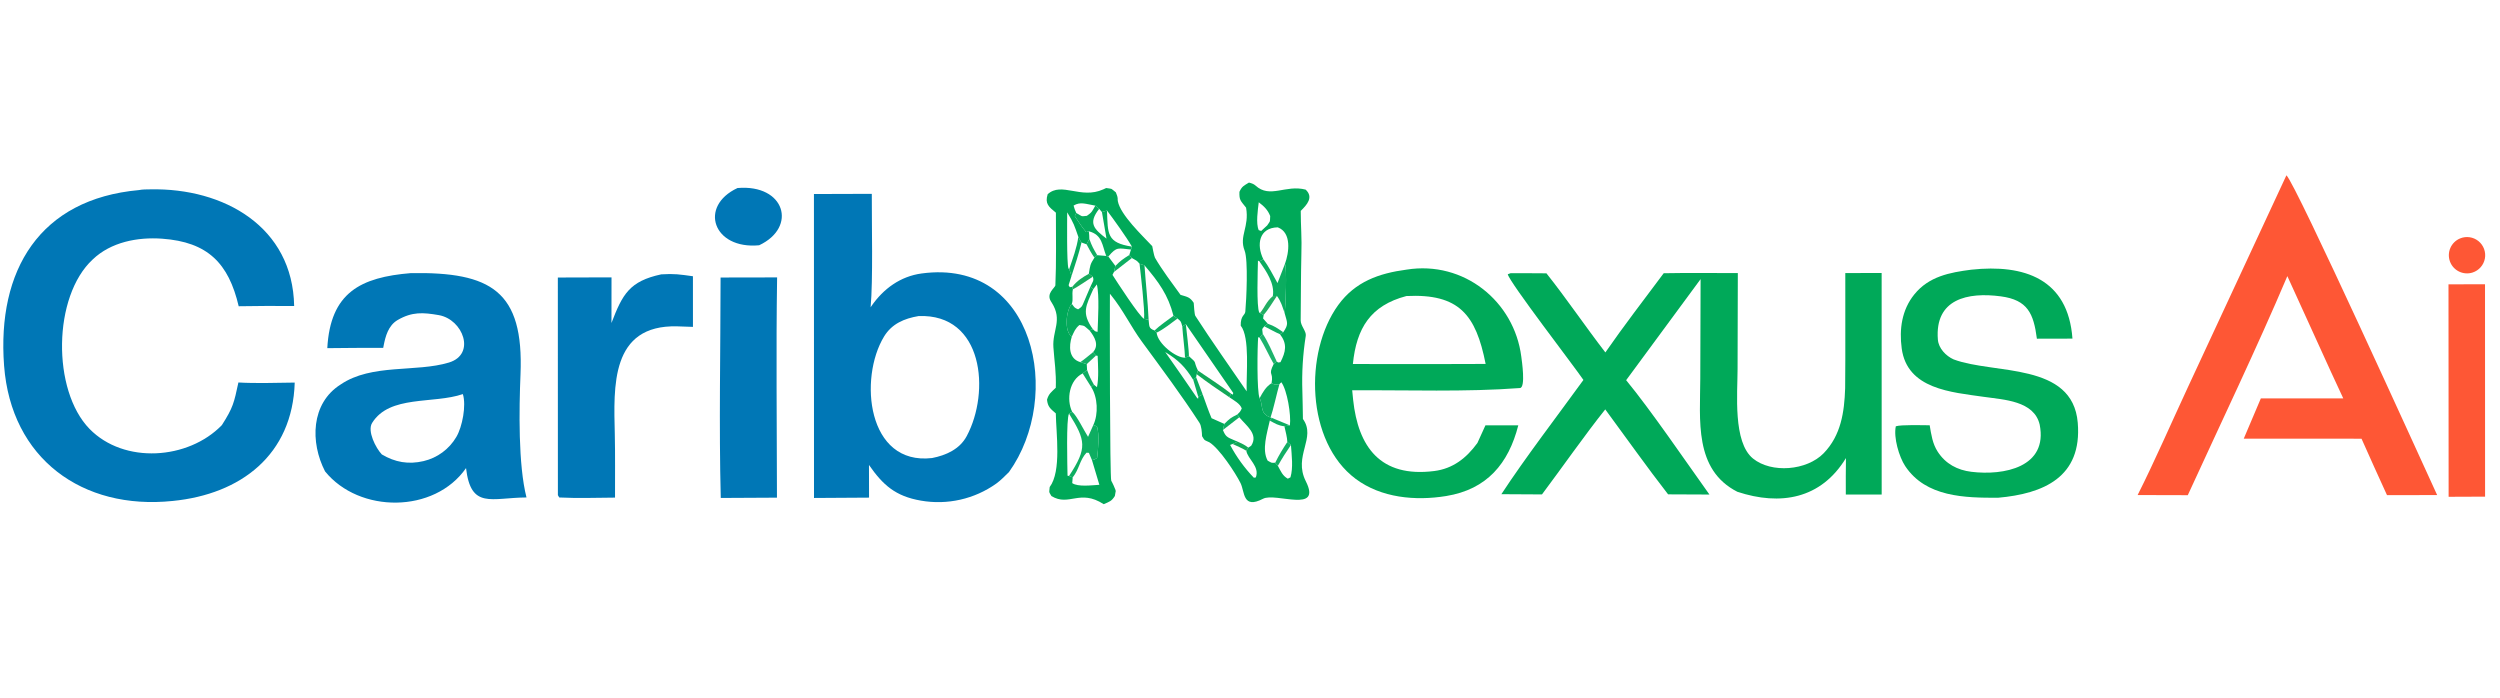
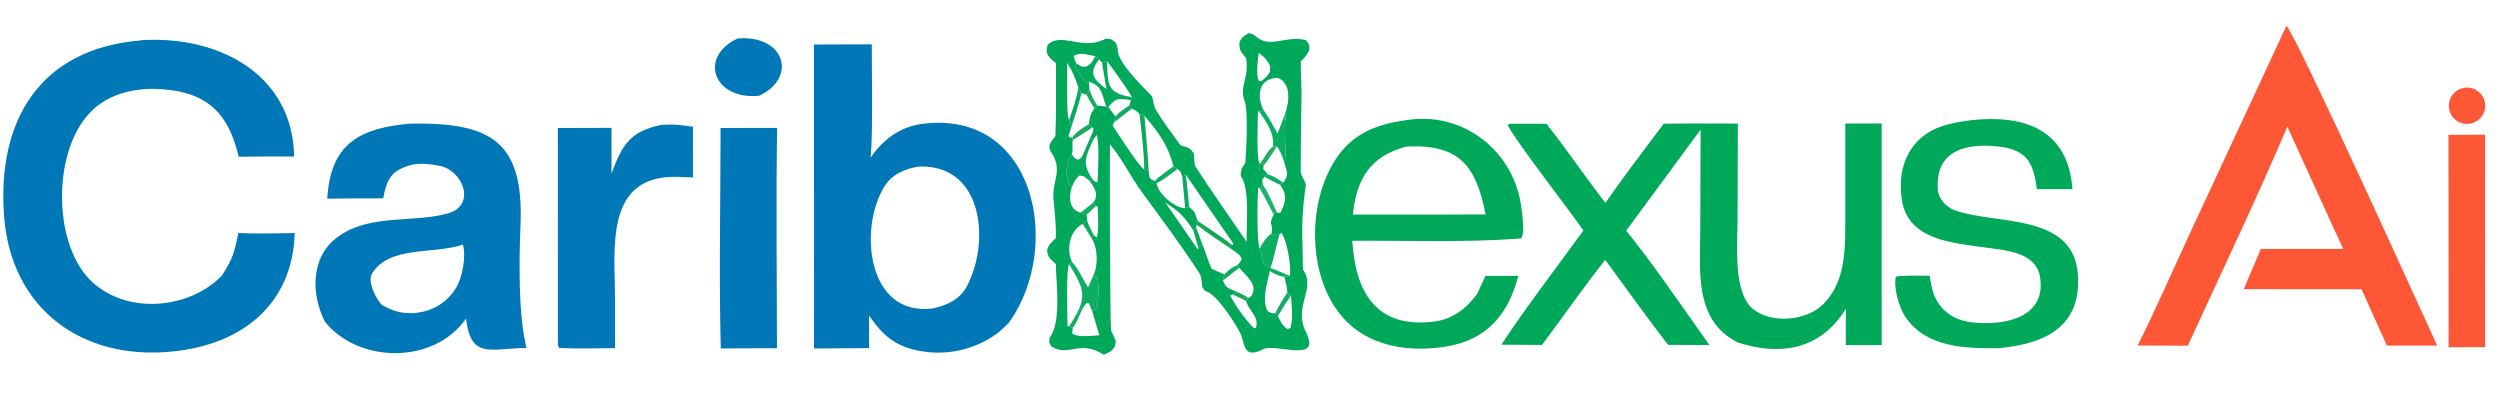
- <svg xmlns="http://www.w3.org/2000/svg" version="1.1" style="display: block;" viewBox="275 820 1505 420" preserveAspectRatio="xMidYMid meet">
+ <svg xmlns="http://www.w3.org/2000/svg" version="1.1" style="display: block;" viewBox="275 910 1505 240" preserveAspectRatio="xMidYMid meet">
  <path transform="translate(0,0)" fill="rgb(0,119,182)" d="M 764.99 936.801 L 799.823 936.692 C 799.744 954.933 800.617 988.513 799.112 1004.99 L 799.639 1004.21 C 806.828 993.819 817.079 986.343 829.831 984.624 C 898.242 975.4 915.06 1058.62 882.423 1104.15 C 880.164 1106.41 877.323 1109.26 874.764 1111.11 C 861.626 1120.47 845.289 1124.16 829.406 1121.38 C 814.027 1118.74 806.461 1111.91 798.122 1099.9 L 798.168 1119.57 L 765.027 1119.78 L 764.99 936.801 z M 836.098 1095.74 C 844.523 1094.12 852.759 1090.39 856.951 1082.56 C 871.224 1055.93 867.107 1008.74 827.999 1010.27 C 819.36 1011.74 811.884 1014.89 807.198 1022.59 C 791.945 1047.65 796.936 1100.31 836.098 1095.74 z" />
  <path transform="translate(0,0)" fill="rgb(0,169,89)" d="M 1026.86 929.907 C 1028.29 930.278 1029.72 930.696 1030.81 931.7 C 1039.55 939.728 1048.89 930.986 1061 934.155 C 1065.93 938.759 1061.79 943.264 1058.05 946.959 C 1058.03 955.801 1058.79 963.612 1058.43 972.881 C 1058.12 986.207 1058.15 999.554 1058.01 1012.88 C 1057.97 1016.13 1061.5 1019.48 1061.08 1022.1 C 1059.32 1033.28 1058.63 1044.4 1059.03 1055.71 C 1059.23 1061.19 1059.23 1066.73 1059.36 1072.22 C 1067.6 1083.63 1053.36 1094.38 1061.09 1109.69 C 1071.02 1129.35 1042.9 1116.3 1035.36 1120.25 C 1023.03 1126.71 1024.42 1116.16 1021.82 1110.87 C 1018.77 1104.69 1009.01 1089.89 1003.02 1086.25 C 1000.18 1084.84 1000.39 1085.64 998.637 1082.59 C 998.547 1080.27 998.325 1076.45 997.08 1074.54 C 986.163 1057.72 974.236 1041.79 962.394 1025.63 C 955.732 1016.55 951.19 1006.68 943.736 997.537 L 943.167 996.852 C 943.055 1008.58 943.107 1107.64 943.974 1109.39 C 944.449 1110.34 944.983 1111.27 945.401 1112.25 L 945.865 1113.37 C 947.126 1116.34 946.653 1114.77 946.146 1118.59 C 944.114 1121.81 942.914 1121.98 939.439 1123.52 C 924.883 1114.14 918.655 1125.15 907.952 1118.62 C 906.167 1115.43 906.63 1117.15 906.911 1113.21 C 914.122 1103.64 910.753 1080.78 910.597 1068.86 C 907.215 1065.95 905.769 1064.87 905.301 1060.62 C 906.339 1057.03 907.903 1056.03 910.587 1053.43 C 910.901 1043.95 909.772 1038.09 909.147 1029.03 C 908.45 1018.93 914.79 1012.72 908.212 1002.31 L 907.665 1001.43 C 904.589 996.563 910.26 993.236 910.335 991.702 C 910.942 979.238 910.672 959.914 910.65 948.037 C 906.238 944.427 903.948 942.587 905.695 936.932 C 914.107 929.233 925.615 940.145 939.194 933.991 L 940.916 933.193 C 945.159 933.873 943.266 933.083 946.747 935.806 C 948.4 939.707 947.596 939.335 947.933 941.105 C 949.515 949.392 962.694 961.83 968.648 968.171 C 968.637 968.159 969.761 974.226 970.288 975.14 C 974.554 982.532 980.691 990.6 985.677 997.5 C 990.138 998.823 991.365 998.943 993.618 1002.31 C 993.706 1003.66 994.07 1009.33 994.563 1010.1 C 1003.81 1024.48 1016.03 1041.76 1025.49 1055.58 C 1025.15 1045.64 1027.59 1023.12 1021.91 1016.03 C 1021.79 1009.82 1024.47 1009.89 1024.68 1007.63 C 1025.34 1000.47 1026.48 976.594 1024.26 970.89 C 1020.78 961.962 1027.22 956.815 1025.14 945.01 C 1021.73 940.679 1021 940.575 1021.14 935.48 C 1022.67 932.131 1023.74 931.839 1026.86 929.907 z M 920.414 1067.86 L 918.551 1069.01 C 916.798 1071.95 917.553 1100.59 917.652 1106.36 L 918.549 1106.55 L 920.772 1107.39 L 920.479 1110.84 C 923.981 1113.24 932.254 1112.11 936.813 1111.85 L 932.372 1097 C 934.31 1096.56 933.698 1096.73 935.457 1095.68 C 936.109 1090.53 936.946 1081.7 935.387 1076.72 L 933.194 1075.83 C 936.301 1069.27 935.843 1059.08 931.9 1052.99 L 933.556 1051.6 L 935.384 1053.09 C 936.527 1047.18 936.028 1040.27 935.782 1034.2 L 934.788 1034.05 L 933.005 1032 C 936.887 1027.68 933.858 1022.68 930.9 1018.94 L 932.892 1018.15 C 934.632 1019.75 933.662 1019.25 935.725 1019.79 C 935.977 1012.75 936.937 997.647 935.292 991.217 L 933.175 994.056 L 931.447 992.533 C 932.856 989.31 933.711 989.053 932.886 986.559 L 930.47 984.826 C 931.294 979.845 931.175 979.22 933.842 975.124 L 935.543 973.629 L 940.954 974.08 L 942.231 974.434 L 946.473 980.098 L 945.597 983.722 L 944.717 985.481 C 946.906 988.949 961.113 1010.88 963.732 1011.92 L 966.467 1012.52 C 966.978 1016.11 966.224 1017.6 970.045 1018.95 L 971.282 1020.29 C 972.005 1026.98 983.06 1035.55 988.387 1035.32 L 990.71 1034.4 C 996.115 1039.17 993.104 1036.73 996.175 1043.1 L 995.401 1045.28 L 995.08 1047.1 L 993.349 1048.73 C 988.393 1040.71 984.384 1036.78 976.468 1031.93 C 982.986 1041.18 989.433 1050.48 995.81 1059.83 L 996.396 1059.79 L 996.315 1058.79 L 999.013 1057.45 C 1000.69 1062.06 1002.45 1067.3 1004.36 1071.76 L 1012.05 1075.19 L 1011.19 1078.85 C 1012.81 1082.78 1013.57 1083.16 1018 1085.02 C 1018.69 1085.31 1019.4 1085.6 1020.1 1085.87 L 1017.03 1087.27 L 1015.52 1087.85 C 1019.35 1095.06 1024.16 1101.7 1029.82 1107.59 L 1031.01 1107.42 C 1033.47 1100.76 1026.14 1096.47 1025.27 1091.35 L 1026.45 1089.48 L 1028.19 1088.37 C 1032.78 1081.37 1025.26 1076.32 1021.06 1071.2 L 1019.85 1069.51 C 1021.55 1067.88 1021.53 1068.01 1022.54 1065.9 C 1021.59 1062.99 1017.75 1060.99 1015 1059.11 L 1016.14 1057.03 L 1017.2 1057.58 L 1017.4 1056.54 L 988.88 1015.18 L 986.729 1016.47 C 985.919 1013.58 986.152 1013.6 983.856 1011.75 L 981.416 1010.09 C 978.272 997.58 972.436 989.622 963.984 979.739 L 960.995 978.763 C 959.27 976.638 958.937 976.816 956.396 975.323 L 954.844 973.487 L 955.852 970.217 L 956.424 968.47 C 953.238 962.919 945.191 951.683 941.419 946.757 C 940.961 946.783 938.891 947.508 938.367 947.677 L 936.704 945.73 L 934.361 943.792 C 928.721 942.834 925.382 941.266 921.301 943.754 C 921.919 946.012 921.981 946.066 922.908 948.192 L 922.004 950.127 C 924.08 953.193 926.461 956.96 928.849 959.709 L 930.486 959.236 C 930.638 960.889 930.825 962.189 930.782 963.845 L 929.096 967.065 L 926.076 965.993 C 925.277 964.975 924.774 963.783 924.16 962.596 C 921.815 955.893 921.435 954.3 917.445 947.821 C 917.449 952.993 917.09 978.243 918.227 981.696 L 918.682 981.95 L 920.054 986.113 L 918.301 991.701 L 919.029 992.913 L 920.546 992.618 L 920.876 994.171 C 920.165 997.609 921.207 1000.03 920.258 1002.91 C 916.73 1006.75 915.466 1019.52 920.226 1022.65 C 918.432 1028.33 918.295 1035.93 925.33 1037.99 L 929.227 1039.2 L 929.412 1042.65 C 928.795 1043.17 927.38 1044.44 926.759 1044.81 C 918.683 1048.8 916.86 1060.47 920.414 1067.86 z M 1035.53 976.069 L 1033.16 977.344 L 1032.29 976.893 C 1032.18 982.507 1031.35 1004.93 1033.08 1008.13 L 1033.52 1008.45 L 1035.73 1009.6 L 1035.38 1011.72 L 1038.21 1014.88 L 1036.11 1016.44 C 1034.33 1018.79 1034.91 1017.43 1035.16 1020.93 L 1033.29 1023.29 L 1032.42 1022.97 C 1031.93 1028.56 1031.54 1055.87 1033.29 1059.7 C 1035.68 1064.3 1033.06 1068.83 1039.87 1071.32 L 1040.78 1071.63 L 1039.41 1073.22 C 1037.75 1080.84 1034.5 1090.69 1038.13 1097.31 C 1040.9 1098.76 1039.75 1098.6 1042.65 1098.58 L 1044.28 1100.43 C 1046.09 1103.73 1047.03 1106.35 1050.26 1108.17 L 1051.85 1107.36 C 1053.6 1101.5 1052.58 1094.16 1052.15 1087.87 L 1049.97 1086.08 C 1049.92 1083.37 1048.84 1079.43 1048.21 1076.63 L 1051.52 1076.07 C 1052.32 1069.83 1049.9 1054.92 1046.37 1050.11 L 1045.22 1051.22 C 1042.67 1051.6 1042.76 1051.78 1040.48 1050.69 C 1041.77 1043.52 1038.13 1046.37 1041.78 1039.09 L 1043.54 1037.52 L 1044.39 1038.23 L 1045.84 1038.04 C 1049.07 1031.7 1050.04 1027.04 1045.57 1021.22 L 1047.52 1020 C 1050.99 1014.94 1049.88 1014.33 1048.3 1008.35 C 1049.02 1005.43 1049.79 980.991 1048.53 978.876 C 1051.02 972.099 1052.7 960.023 1044.22 956.859 C 1032.86 957.065 1031.26 967.386 1035.53 976.069 z M 1032.77 941.775 C 1032.22 946.431 1030.96 954.447 1032.75 958.553 L 1034.24 959.028 L 1037.84 955.723 C 1040.03 952.419 1039.37 954.21 1039.66 950.065 C 1038.27 946.426 1035.95 944.153 1032.77 941.775 z" />
  <path transform="translate(0,0)" fill="rgb(0,169,89)" fill-opacity="0.98" d="M 922.908 948.192 C 926.857 950.434 925.39 950.341 929.297 949.93 C 932.386 947.867 932.596 946.992 934.361 943.792 L 936.704 945.73 C 929.882 954.413 933.572 957.902 941.104 963.647 L 938.367 947.677 C 938.891 947.508 940.961 946.783 941.419 946.757 C 941.939 960.827 941.17 966.117 956.424 968.47 L 955.852 970.217 C 948.107 969.498 947.327 968.278 942.231 974.434 L 940.954 974.08 C 938.473 967.847 938.728 961.348 930.486 959.236 L 928.849 959.709 C 926.461 956.96 924.08 953.193 922.004 950.127 L 922.908 948.192 z" />
  <path transform="translate(0,0)" fill="rgb(0,169,89)" fill-opacity="0.945" d="M 920.414 1067.86 C 923.352 1070.36 927.475 1079.03 930.007 1082.98 L 933.194 1075.83 L 935.387 1076.72 C 936.946 1081.7 936.109 1090.53 935.457 1095.68 C 933.698 1096.73 934.31 1096.56 932.372 1097 L 930.508 1092.62 L 929.058 1092.52 C 924.855 1097.12 924.813 1102.29 920.772 1107.39 L 918.549 1106.55 C 929.696 1089.61 928.606 1085.22 918.551 1069.01 L 920.414 1067.86 z" />
  <path transform="translate(0,0)" fill="rgb(0,169,89)" fill-opacity="0.969" d="M 931.447 992.533 L 933.175 994.056 C 928.801 1004.01 925.87 1008.27 932.892 1018.15 L 930.9 1018.94 C 927.509 1016.18 928.532 1016.19 924.801 1015.66 C 922.19 1017.87 921.69 1019.58 920.226 1022.65 C 915.466 1019.52 916.73 1006.75 920.258 1002.91 C 921.811 1005.01 921.677 1005.26 924.025 1006.22 C 926.37 1004.69 926.388 1004.45 927.489 1001.83 L 931.447 992.533 z" />
  <path transform="translate(0,0)" fill="rgb(0,169,89)" fill-opacity="0.957" d="M 1035.53 976.069 C 1038.6 980.114 1041.54 985.876 1044.06 990.407 L 1048.53 978.876 C 1049.79 980.991 1049.02 1005.43 1048.3 1008.35 C 1046.89 1004.33 1046.23 1001.57 1043.71 998.153 L 1041.24 998.246 C 1042.52 990.729 1037.24 983.181 1033.16 977.344 L 1035.53 976.069 z" />
  <path transform="translate(0,0)" fill="rgb(0,169,89)" fill-opacity="0.957" d="M 1040.48 1050.69 C 1042.76 1051.78 1042.67 1051.6 1045.22 1051.22 C 1043.69 1056.54 1041.41 1067.06 1039.87 1071.32 C 1033.06 1068.83 1035.68 1064.3 1033.29 1059.7 C 1035.24 1056.09 1037.03 1052.82 1040.48 1050.69 z" />
  <path transform="translate(0,0)" fill="rgb(0,0,0)" fill-opacity="0.012" d="M 976.468 1031.93 C 984.384 1036.78 988.393 1040.71 993.349 1048.73 L 996.315 1058.79 L 996.396 1059.79 L 995.81 1059.83 C 989.433 1050.48 982.986 1041.18 976.468 1031.93 z" />
  <path transform="translate(0,0)" fill="rgb(0,169,89)" fill-opacity="0.965" d="M 960.995 978.763 L 963.984 979.739 C 964.707 990.347 966.026 1002.09 966.467 1012.52 L 963.732 1011.92 C 964.313 1007.14 961.624 984.102 960.995 978.763 z" />
  <path transform="translate(0,0)" fill="rgb(0,162,76)" fill-opacity="0.933" d="M 996.175 1043.1 C 1001.96 1047.07 1010.87 1052.8 1016.14 1057.03 L 1015 1059.11 C 1008.01 1054.44 1002.08 1050.36 995.401 1045.28 L 996.175 1043.1 z" />
  <path transform="translate(0,0)" fill="rgb(0,169,89)" fill-opacity="0.886" d="M 1035.16 1020.93 C 1038.51 1026.12 1040.95 1031.89 1043.54 1037.52 L 1041.78 1039.09 C 1038.8 1033.94 1036.64 1028.81 1033.29 1023.29 L 1035.16 1020.93 z" />
  <path transform="translate(0,0)" fill="rgb(0,169,89)" fill-opacity="0.965" d="M 924.16 962.596 C 924.774 963.783 925.277 964.975 926.076 965.993 C 924.356 973.046 922.309 979.207 920.054 986.113 L 918.682 981.95 C 920.857 975.49 923.213 969.341 924.16 962.596 z" />
  <path transform="translate(0,0)" fill="rgb(0,169,89)" fill-opacity="0.961" d="M 986.729 1016.47 L 988.88 1015.18 C 989.258 1018.9 990.824 1031.46 990.71 1034.4 L 988.387 1035.32 C 988.208 1030.2 987.086 1022.31 986.729 1016.47 z" />
  <path transform="translate(0,0)" fill="rgb(0,169,89)" fill-opacity="0.949" d="M 970.045 1018.95 C 973.031 1016.07 977.964 1012.65 981.416 1010.09 L 983.856 1011.75 C 980.151 1014.52 975.344 1018.31 971.282 1020.29 L 970.045 1018.95 z" />
  <path transform="translate(0,0)" fill="rgb(0,169,89)" fill-opacity="0.929" d="M 1049.97 1086.08 L 1052.15 1087.87 C 1049.01 1092.47 1047.04 1095.55 1044.28 1100.43 L 1042.65 1098.58 C 1045.23 1093.47 1046.89 1090.79 1049.97 1086.08 z" />
  <path transform="translate(0,0)" fill="rgb(0,162,76)" fill-opacity="0.906" d="M 930.47 984.826 L 932.886 986.559 C 930.457 988.129 923.087 993.139 920.876 994.171 L 920.546 992.618 C 923.493 988.983 926.458 987.059 930.47 984.826 z" />
  <path transform="translate(0,0)" fill="rgb(0,169,89)" fill-opacity="0.949" d="M 954.844 973.487 L 956.396 975.323 L 945.597 983.722 L 946.473 980.098 C 949.767 976.698 950.805 976.135 954.844 973.487 z" />
  <path transform="translate(0,0)" fill="rgb(0,162,76)" fill-opacity="0.871" d="M 1041.24 998.246 L 1043.71 998.153 C 1041.7 1001.17 1037.99 1007.16 1035.73 1009.6 L 1033.52 1008.45 C 1036.64 1004.57 1037.23 1001.69 1041.24 998.246 z" />
  <path transform="translate(0,0)" fill="rgb(0,169,89)" fill-opacity="0.949" d="M 1019.85 1069.51 L 1021.06 1071.2 L 1011.19 1078.85 L 1012.05 1075.19 C 1015.44 1071.85 1015.66 1071.66 1019.85 1069.51 z" />
  <path transform="translate(0,0)" fill="rgb(0,169,89)" fill-opacity="0.945" d="M 1038.21 1014.88 C 1042.58 1016.47 1043.58 1017.34 1047.52 1020 L 1045.57 1021.22 C 1043.45 1020.37 1038.38 1017.59 1036.11 1016.44 L 1038.21 1014.88 z" />
  <path transform="translate(0,0)" fill="rgb(0,169,89)" fill-opacity="0.965" d="M 995.08 1047.1 L 999.013 1057.45 L 996.315 1058.79 L 993.349 1048.73 L 995.08 1047.1 z" />
  <path transform="translate(0,0)" fill="rgb(0,169,89)" fill-opacity="0.953" d="M 926.759 1044.81 C 927.38 1044.44 928.795 1043.17 929.412 1042.65 C 930.867 1046.68 931.455 1047.84 933.556 1051.6 L 931.9 1052.99 L 926.759 1044.81 z" />
  <path transform="translate(0,0)" fill="rgb(0,169,89)" fill-opacity="0.922" d="M 933.005 1032 L 934.788 1034.05 L 929.227 1039.2 L 925.33 1037.99 C 927.557 1036.57 930.835 1033.75 933.005 1032 z" />
  <path transform="translate(0,0)" fill="rgb(0,169,89)" fill-opacity="0.945" d="M 1040.78 1071.63 L 1051.52 1076.07 L 1048.21 1076.63 C 1044.42 1076.18 1042.76 1074.99 1039.41 1073.22 L 1040.78 1071.63 z" />
  <path transform="translate(0,0)" fill="rgb(0,169,89)" fill-opacity="0.941" d="M 929.096 967.065 L 930.782 963.845 C 932.351 968.219 933.157 969.605 935.543 973.629 L 933.842 975.124 C 931.9 972.368 930.687 970.003 929.096 967.065 z" />
  <path transform="translate(0,0)" fill="rgb(0,162,76)" fill-opacity="0.929" d="M 1020.1 1085.87 C 1022.85 1087.22 1024.05 1087.58 1026.45 1089.48 L 1025.27 1091.35 C 1023.13 1089.99 1019.45 1088.41 1017.03 1087.27 L 1020.1 1085.87 z" />
  <path transform="translate(0,0)" fill="rgb(0,119,182)" d="M 358.675 934.424 C 360.738 933.979 363.4 934.033 365.562 933.989 C 409.753 933.094 451.245 956.494 452.082 1004.22 C 440.953 1004.12 429.822 1004.17 418.693 1004.36 C 412.619 978.471 400.101 965.675 372.582 963.693 C 357.878 962.635 341.809 965.68 330.816 976.187 C 306.785 998.411 306.258 1054.95 328.88 1078.17 C 349.664 1099.5 388.286 1096.82 408.553 1075.94 C 415.355 1065.31 415.865 1062.57 418.52 1050.25 C 429.041 1050.88 441.733 1050.43 452.424 1050.31 C 451.111 1093.79 420.046 1117.52 378.91 1121.58 C 324.552 1127.21 281.68 1096.09 277.46 1040.15 C 273.122 982.651 298.897 939.822 358.675 934.424 z" />
  <path transform="translate(0,0)" fill="rgb(0,169,89)" d="M 1276.55 984.487 C 1291.13 984.197 1306.53 984.424 1321.17 984.397 L 1321.02 1042.18 C 1321 1056.77 1318.16 1086.18 1330.3 1096.03 C 1341.4 1105.04 1362.68 1103.33 1372.85 1092.85 C 1383.26 1082.11 1385.31 1068.12 1385.78 1053.73 C 1386.02 1030.69 1385.79 1007.45 1385.87 984.39 L 1407.75 984.331 L 1407.77 1117.73 L 1386.18 1117.71 C 1386.07 1110.52 1386.22 1102.99 1386.26 1095.76 C 1371.23 1120.47 1346.74 1124.59 1320.9 1116.06 C 1294.65 1102.69 1298.52 1072.76 1298.57 1047.78 L 1298.76 988.034 L 1253.94 1048.87 C 1268.67 1066.71 1290 1098.02 1304.08 1117.71 L 1279.2 1117.6 C 1266.74 1101.61 1253.5 1082.9 1241.36 1066.45 C 1229.13 1081.76 1215.21 1101.7 1203.27 1117.64 L 1178.83 1117.5 C 1193 1095.83 1212.75 1070.07 1228.22 1048.73 C 1222.4 1040.15 1183.77 990.082 1182.67 985.099 L 1184.36 984.475 C 1191.5 984.412 1198.8 984.516 1205.96 984.542 C 1217.91 999.588 1229.47 1016.66 1241.43 1032.16 C 1252.12 1016.7 1265.24 999.628 1276.55 984.487 z" />
  <path transform="translate(0,0)" fill="rgb(0,119,182)" d="M 522.423 984.406 C 570.484 983.666 590.425 995.035 588.344 1045.4 C 587.478 1066.36 586.924 1099.72 591.949 1119.47 C 570.692 1119.6 558.469 1126.76 555.552 1101.79 C 536.512 1129.2 491.256 1129.14 470.68 1103.77 C 461.706 1086.35 462.062 1062.8 480.093 1051.44 C 498.72 1038.78 525.55 1044.26 545.289 1038.24 C 561.668 1033.25 553.737 1012.24 539.142 1009.7 C 529.69 1008.06 523.075 1007.61 514.409 1012.64 C 508.701 1015.96 507.041 1022.55 505.963 1028 L 505.695 1029.41 C 494.474 1029.39 483.252 1029.45 472.032 1029.59 C 473.871 996.14 492.032 986.903 522.423 984.406 z M 504.862 1093.57 C 512.792 1098.28 520.875 1099.73 529.998 1097.58 C 538.281 1095.64 545.406 1090.39 549.71 1083.05 C 553.317 1077 555.785 1064.07 553.642 1057.24 C 535.922 1063.33 509.476 1057.64 498.995 1074.64 C 496.003 1079.5 501.193 1089.69 504.862 1093.57 z" />
  <path transform="translate(0,0)" fill="rgb(254,87,53)" d="M 1651.43 925.518 C 1657.29 931.09 1732.43 1096.89 1742.17 1118.04 L 1711.97 1118.07 C 1706.77 1106.86 1701.72 1095.38 1696.64 1084.1 L 1625.74 1084.07 L 1636.02 1059.85 L 1685.65 1059.84 C 1680.65 1049.32 1675.8 1038.42 1670.93 1027.81 L 1651.98 986.225 C 1633.91 1028.88 1611.52 1075.56 1592.05 1118.1 L 1561.85 1118.02 C 1571.9 1098.14 1582.6 1073.57 1592.16 1053 L 1651.43 925.518 z" />
  <path transform="translate(0,0)" fill="rgb(0,169,89)" d="M 1121.7 982.319 C 1156.24 976.766 1186.57 1001.4 1190.82 1034.7 C 1191.12 1037.08 1193.57 1053.33 1190.02 1053.6 C 1157.52 1056.07 1122.19 1054.75 1089.02 1054.95 C 1089.19 1056.88 1089.38 1058.81 1089.59 1060.74 C 1092.63 1088.88 1105.82 1107.65 1138.34 1103.57 C 1149.66 1102.15 1157.76 1095.8 1164.41 1086.66 L 1169.23 1076.06 L 1189.01 1076.05 C 1183.15 1099 1170.21 1114.6 1145.6 1118.61 C 1127.09 1121.62 1106.5 1119.79 1091.06 1108.24 C 1061.3 1085.99 1059.91 1032.19 1080.62 1003.62 C 1090.87 989.535 1105.11 984.544 1121.7 982.319 z M 1089.43 1039.14 L 1137.5 1039.18 L 1169.35 1039.09 C 1163.5 1009.41 1153.33 996.659 1121.65 998.216 C 1100.1 1003.89 1091.61 1017.48 1089.43 1039.14 z" />
  <path transform="translate(0,0)" fill="rgb(0,169,89)" d="M 1461.74 982.35 C 1493.51 978.917 1520 987.807 1522.62 1023.85 L 1501.21 1023.9 C 1499.23 1008.72 1495.65 1000.56 1479.52 998.405 C 1459.6 995.746 1439.64 999.924 1441.6 1024.45 C 1442.02 1029.72 1446.47 1034.3 1451.06 1036.35 C 1475.29 1045.5 1522.75 1037.8 1525.81 1074.5 C 1528.55 1107.39 1505.03 1117.22 1477.88 1119.64 C 1457.95 1119.71 1434.37 1119.34 1421.94 1100.6 C 1418.22 1094.98 1414.83 1083.39 1416.28 1076.63 C 1419.31 1075.58 1432.6 1076 1436.67 1076.02 C 1437.63 1081.69 1438.36 1087.08 1441.51 1091.94 C 1446.25 1099.25 1453.35 1103 1461.81 1104.03 C 1481.21 1106.4 1507.99 1101.36 1502.89 1075.61 C 1499.53 1061.24 1481.23 1060.63 1469.26 1058.9 C 1449.83 1056.1 1423.08 1054.33 1419.82 1029.69 C 1418.29 1018.15 1419.89 1006.57 1427.39 997.27 C 1436.15 986.398 1448.73 984.014 1461.74 982.35 z" />
  <path transform="translate(0,0)" fill="rgb(0,119,182)" d="M 673.07 985.161 C 680.977 984.657 684.218 985.205 692.144 986.302 L 692.157 1016.78 L 682.673 1016.46 C 642.456 1015.43 644.442 1052.7 645.11 1081.38 C 645.403 1093.94 645.197 1106.96 645.246 1119.56 C 634.508 1119.65 622.268 1120.03 611.658 1119.48 L 610.851 1118.08 L 610.819 987.07 L 643.133 986.974 L 643.101 1014.45 C 649.757 997.056 653.952 989.288 673.07 985.161 z" />
  <path transform="translate(0,0)" fill="rgb(0,119,182)" d="M 708.788 987.065 L 742.823 987.001 C 742.135 1030.56 742.703 1075.9 742.728 1119.59 L 708.9 1119.77 C 707.785 1077 708.75 1030.11 708.788 987.065 z" />
  <path transform="translate(0,0)" fill="rgb(254,87,53)" d="M 1748.99 991.176 L 1770.98 991.111 L 1771.02 1118.98 L 1749.07 1119.07 L 1748.99 991.176 z" />
  <path transform="translate(0,0)" fill="rgb(0,119,182)" d="M 718.971 933.194 C 747.545 930.747 755.185 956.755 732.014 967.65 C 704.315 970.283 695.402 944.202 718.971 933.194 z" />
  <path transform="translate(0,0)" fill="rgb(254,87,53)" d="M 1756 963.524 C 1759.71 962.004 1763.95 962.634 1767.05 965.165 C 1770.16 967.697 1771.64 971.724 1770.9 975.663 C 1770.16 979.601 1767.32 982.82 1763.51 984.052 C 1757.92 985.859 1751.89 982.922 1749.87 977.402 C 1747.86 971.883 1750.56 965.754 1756 963.524 z" />
</svg>
